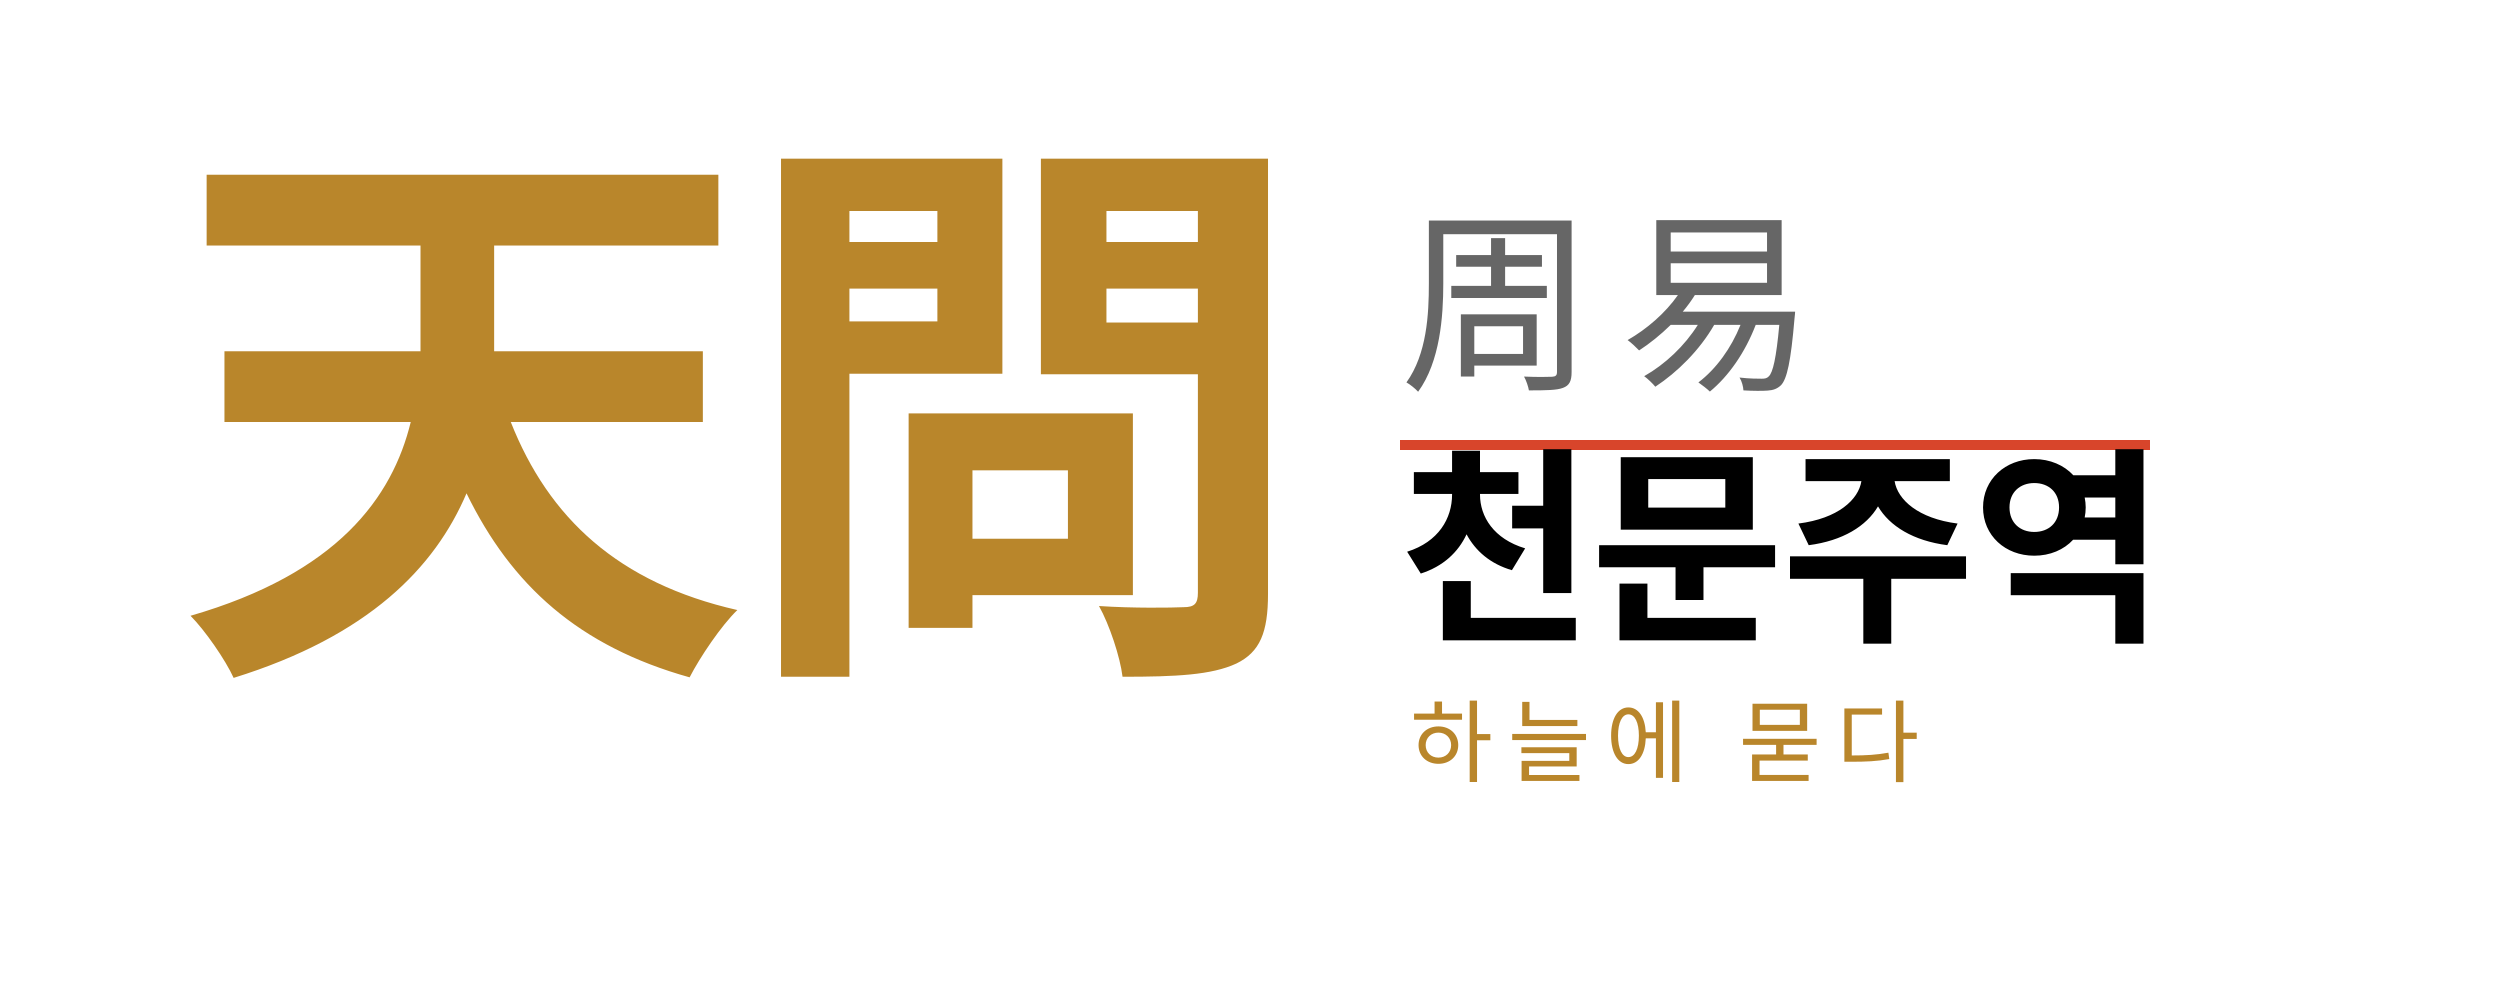
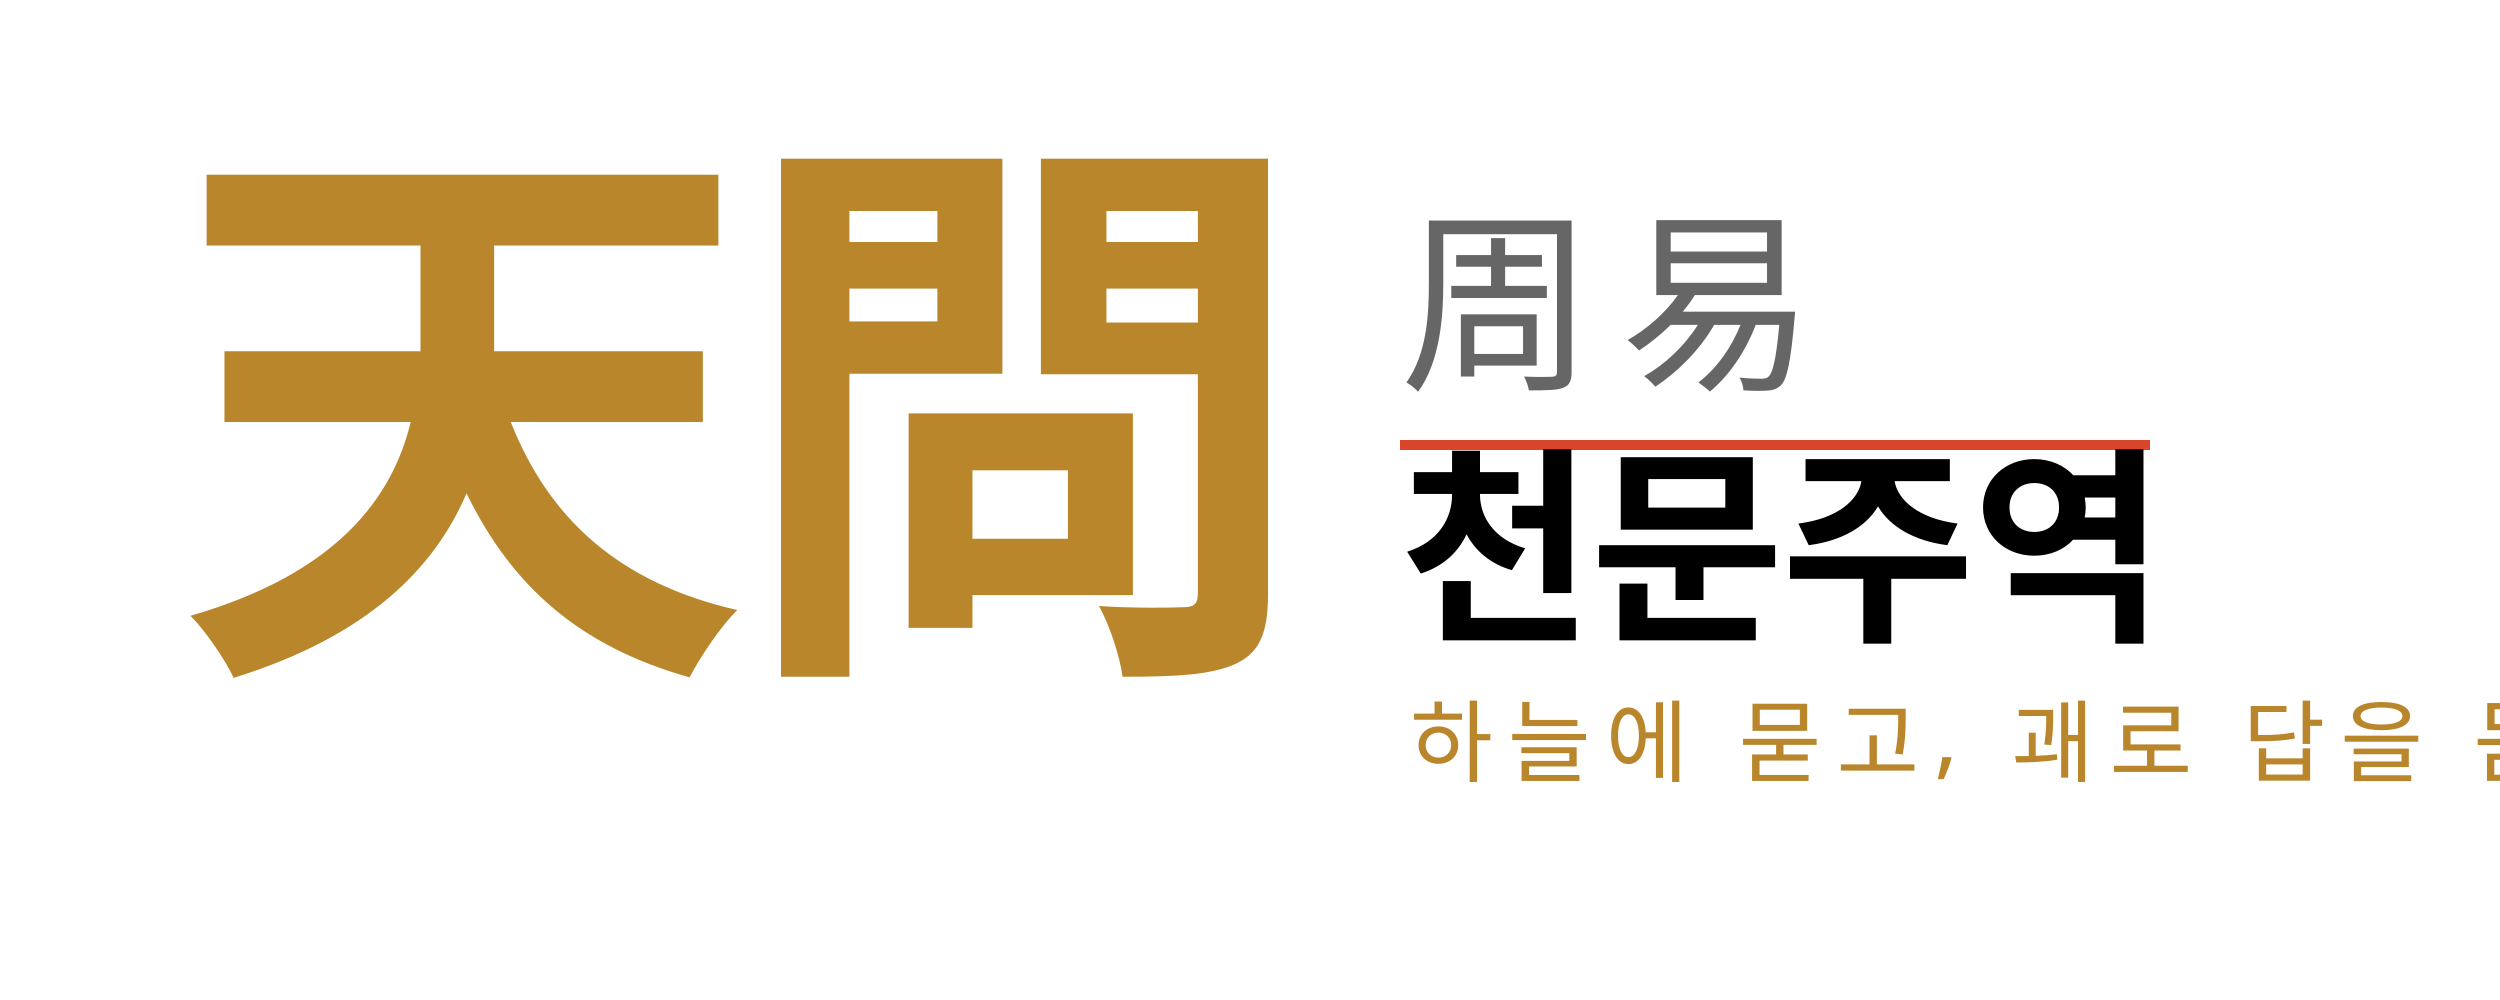
<svg xmlns="http://www.w3.org/2000/svg" viewBox="0 0 1000 400">
  <text x="70" y="250" font-family="&quot;Noto Serif KR&quot;,&quot;Source Han Serif K&quot;,&quot;AppleMyungjo&quot;,&quot;Songti SC&quot;,serif" font-weight="700" font-size="230" fill="#b9862b" letter-spacing="-6">天問</text>
  <text x="560" y="150" font-family="&quot;Noto Serif KR&quot;,&quot;Source Han Serif K&quot;,&quot;AppleMyungjo&quot;,&quot;Songti SC&quot;,serif" font-weight="500" font-size="78" fill="currentColor" opacity="0.6" letter-spacing="10">周易</text>
  <rect x="560" y="176" width="300" height="4" fill="#d8452b" />
  <text x="560" y="250" font-family="&quot;Pretendard&quot;,&quot;Apple SD Gothic Neo&quot;,&quot;Noto Sans KR&quot;,sans-serif" font-weight="800" font-size="84" fill="currentColor" letter-spacing="-1">천문주역</text>
-   <text x="564" y="310" font-family="&quot;Pretendard&quot;,&quot;Apple SD Gothic Neo&quot;,&quot;Noto Sans KR&quot;,sans-serif" font-weight="500" font-size="36" fill="#b9862b" letter-spacing="6">하늘에 묻다</text>
+   <text x="564" y="310" font-family="&quot;Pretendard&quot;,&quot;Apple SD Gothic Neo&quot;,&quot;Noto Sans KR&quot;,sans-serif" font-weight="500" font-size="36" fill="#b9862b" letter-spacing="6">하늘에 묻고, 괘로 답을 듣다</text>
</svg>
